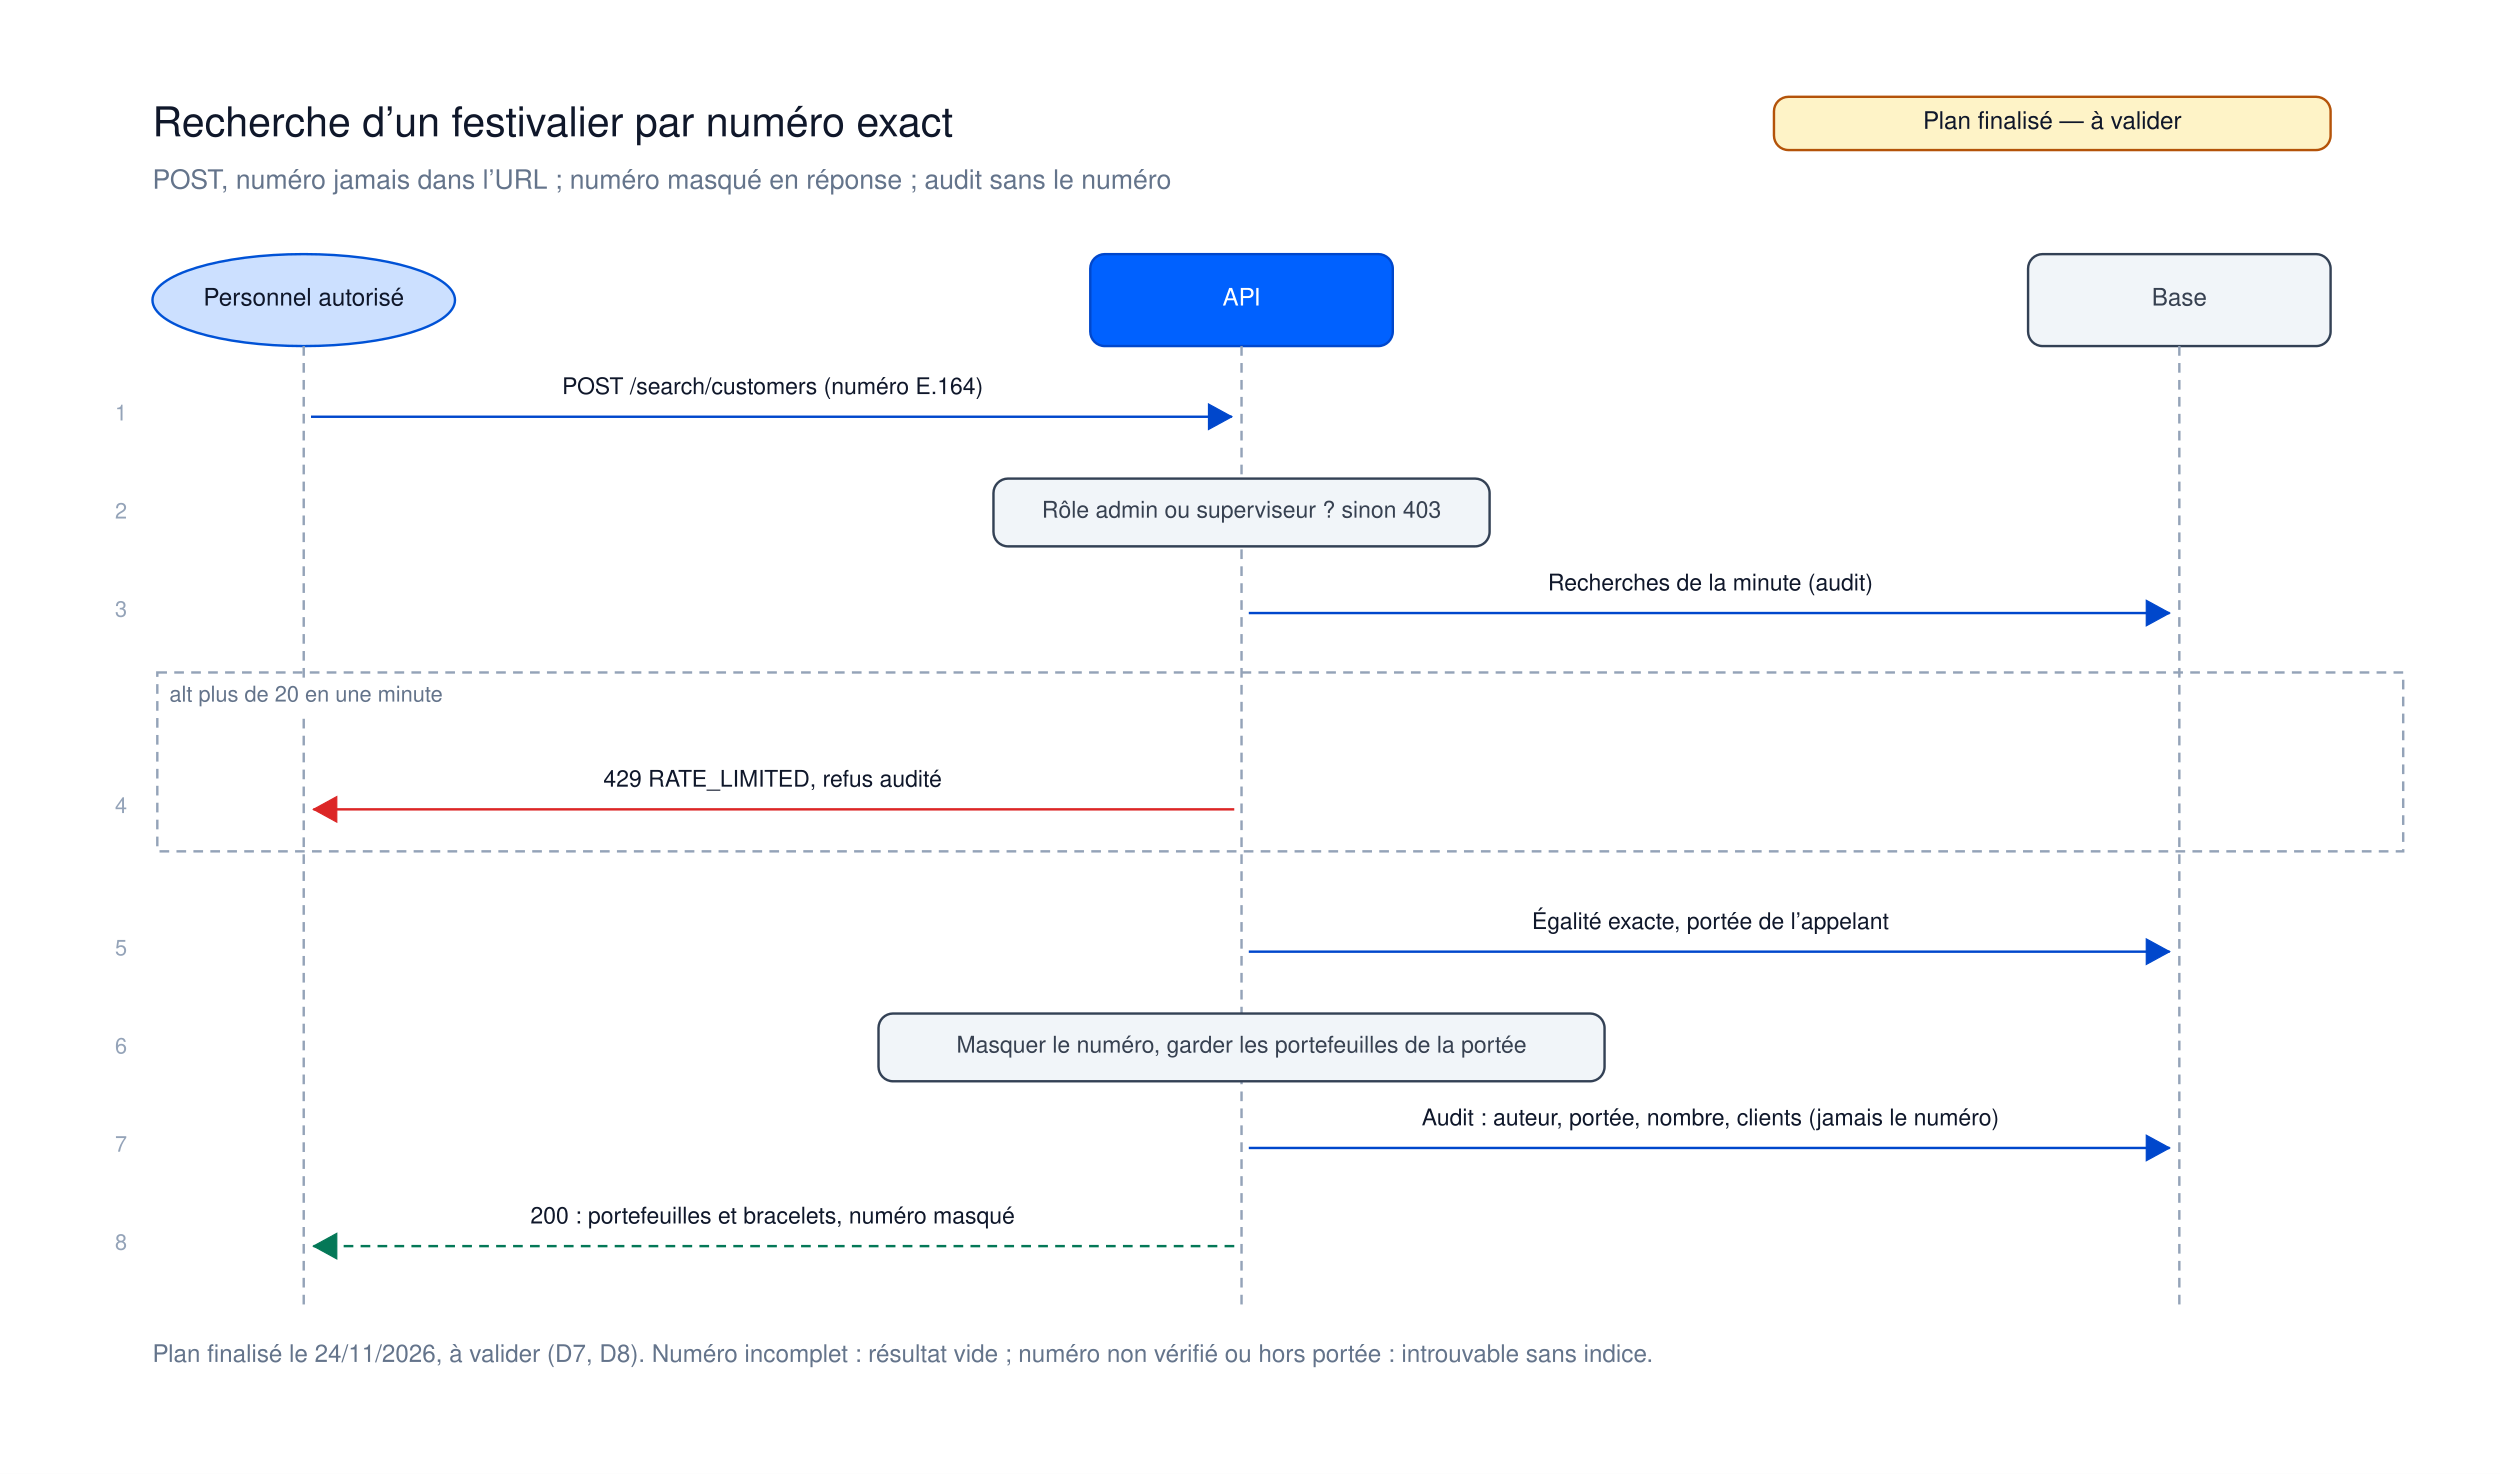
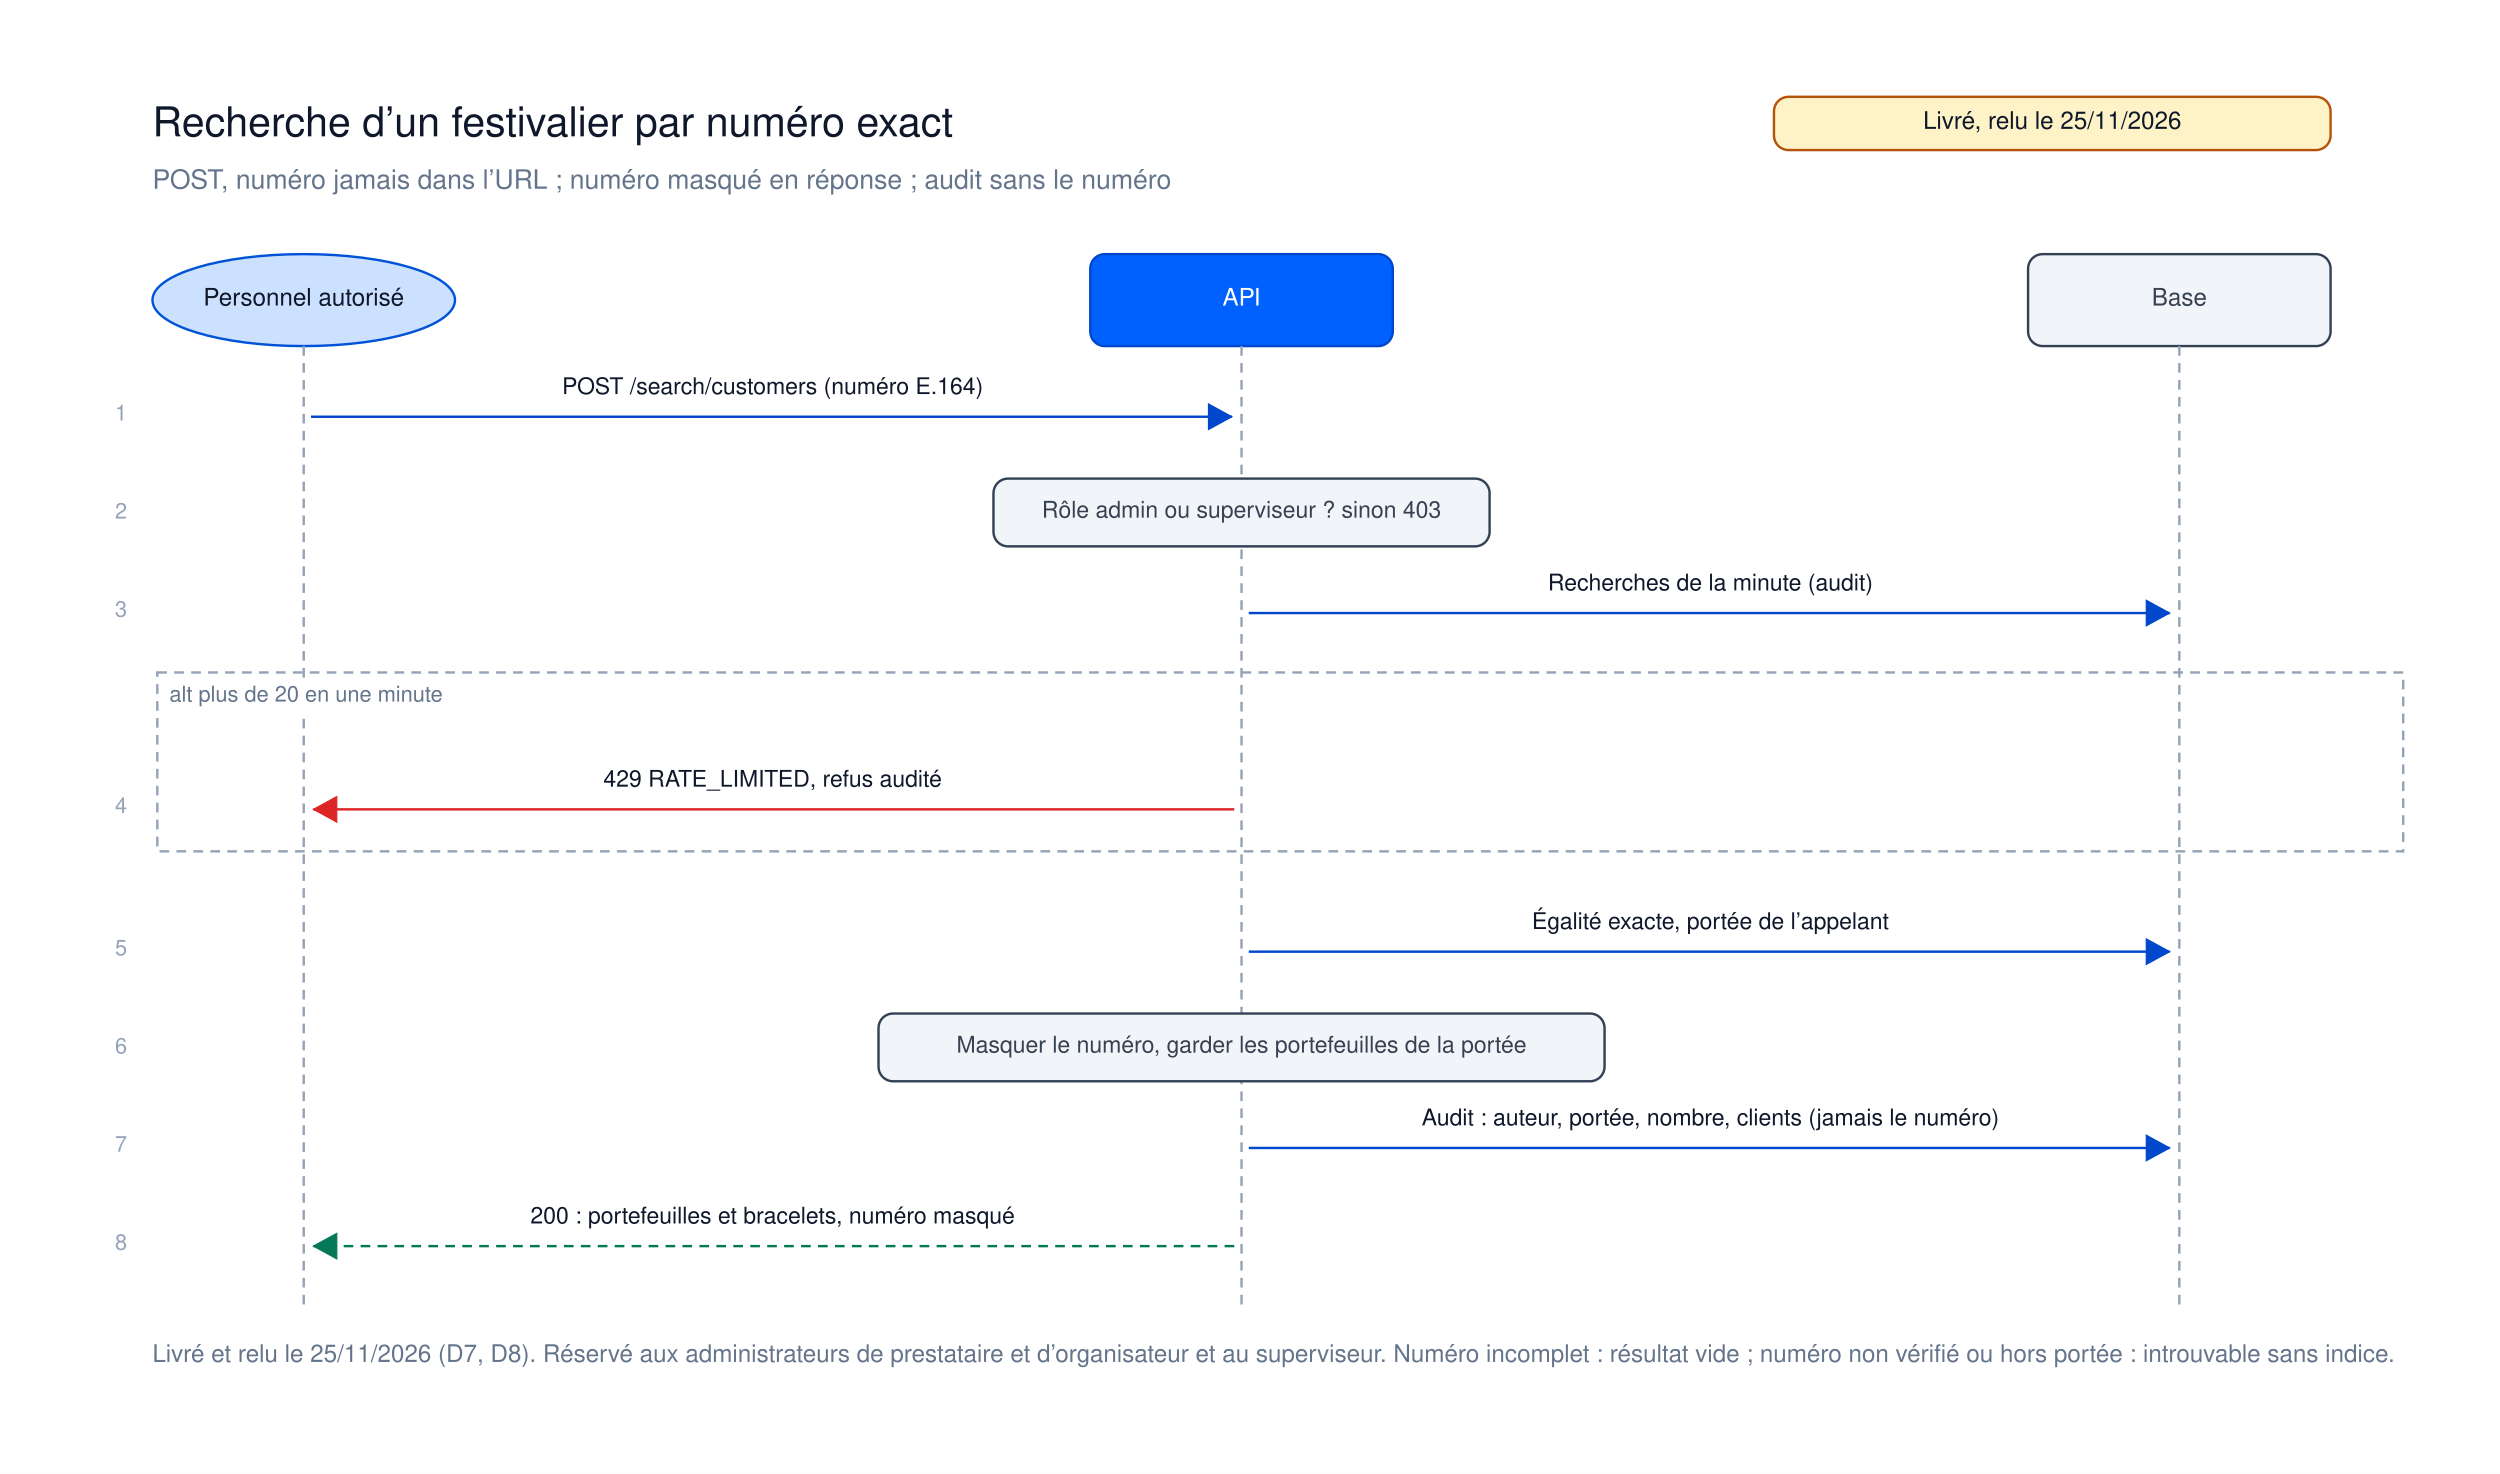
<svg xmlns="http://www.w3.org/2000/svg" width="2066" height="1218" viewBox="0 0 2066 1218">
  <rect width="100%" height="100%" fill="#FFFFFF" />
  <g transform="translate(66,50)">
    <rect x="1400" y="30" width="460" height="44" rx="12" ry="12" fill="#FEF3C7" stroke="#B45309" stroke-width="2" />
    <ellipse cx="185.0" cy="198.0" rx="125.0" ry="38.0" fill="#CCE0FF" stroke="#0052D6" stroke-width="2" />
    <polyline points="185.0,236 185.0,1030.0" fill="none" stroke="#94A3B8" stroke-width="2" stroke-dasharray="8,6" />
    <rect x="835.0" y="160" width="250" height="76" rx="12" ry="12" fill="#0061FF" stroke="#0047CC" stroke-width="2" />
    <polyline points="960.0,236 960.0,1030.0" fill="none" stroke="#94A3B8" stroke-width="2" stroke-dasharray="8,6" />
    <rect x="1610.0" y="160" width="250" height="76" rx="12" ry="12" fill="#F1F5F9" stroke="#334155" stroke-width="2" />
    <polyline points="1735.0,236 1735.0,1030.0" fill="none" stroke="#94A3B8" stroke-width="2" stroke-dasharray="8,6" />
    <polyline points="191.0,294.4 952.0,294.4" fill="none" stroke="#0047CC" stroke-width="2" />
    <polygon points="952.0,294.4 932.693,304.947 932.693,283.853" fill="#0047CC" stroke="#0047CC" stroke-width="1" />
    <rect x="370.1" y="257.4" width="404.8" height="28" rx="0" ry="0" fill="#FFFFFF" stroke="#FFFFFF" stroke-width="1" />
    <rect x="755.0" y="345.511" width="410" height="56" rx="12" ry="12" fill="#F1F5F9" stroke="#334155" stroke-width="2" />
    <polyline points="966.0,456.622 1727.0,456.622" fill="none" stroke="#0047CC" stroke-width="2" />
    <polygon points="1727.0,456.622 1707.693,467.17 1707.693,446.075" fill="#0047CC" stroke="#0047CC" stroke-width="1" />
    <rect x="1176.3" y="419.622" width="342.4" height="28" rx="0" ry="0" fill="#FFFFFF" stroke="#FFFFFF" stroke-width="1" />
    <rect x="70" y="511.733" width="294" height="28" rx="0" ry="0" fill="#FFFFFF" stroke="#FFFFFF" stroke-width="1" />
    <polyline points="954.0,618.844 193.0,618.844" fill="none" stroke="#DC2626" stroke-width="2" />
    <polygon points="193.0,618.844 212.307,608.297 212.307,629.392" fill="#DC2626" stroke="#DC2626" stroke-width="1" />
    <rect x="406.5" y="581.844" width="332.0" height="28" rx="0" ry="0" fill="#FFFFFF" stroke="#FFFFFF" stroke-width="1" />
    <rect x="64" y="505.733" width="1856.0" height="147.822" rx="0" ry="0" fill="none" stroke="#94A3B8" stroke-width="2" stroke-dasharray="8,6" />
    <polyline points="966.0,736.456 1727.0,736.456" fill="none" stroke="#0047CC" stroke-width="2" />
    <polygon points="1727.0,736.456 1707.693,747.003 1707.693,725.908" fill="#0047CC" stroke="#0047CC" stroke-width="1" />
    <rect x="1150.3" y="699.456" width="394.4" height="28" rx="0" ry="0" fill="#FFFFFF" stroke="#FFFFFF" stroke-width="1" />
    <rect x="660.0" y="787.567" width="600" height="56" rx="12" ry="12" fill="#F1F5F9" stroke="#334155" stroke-width="2" />
    <polyline points="966.0,898.678 1727.0,898.678" fill="none" stroke="#0047CC" stroke-width="2" />
    <polygon points="1727.0,898.678 1707.693,909.225 1707.693,888.13" fill="#0047CC" stroke="#0047CC" stroke-width="1" />
    <rect x="1035.9" y="861.678" width="623.2" height="28" rx="0" ry="0" fill="#FFFFFF" stroke="#FFFFFF" stroke-width="1" />
    <polyline points="954.0,979.789 193.0,979.789" fill="none" stroke="#047857" stroke-width="2" stroke-dasharray="8,6" />
    <polygon points="193.0,979.789 212.307,969.242 212.307,990.336" fill="#047857" stroke="#047857" stroke-width="1" />
    <rect x="318.1" y="942.789" width="508.8" height="28" rx="0" ry="0" fill="#FFFFFF" stroke="#FFFFFF" stroke-width="1" />
    <text x="60" y="62.65" font-family="Helvetica Neue, Helvetica, Arial, sans-serif" font-size="34" font-weight="400" fill="#0F172A" text-anchor="start">Recherche d’un festivalier par numéro exact</text>
    <text x="60" y="105.95" font-family="Helvetica Neue, Helvetica, Arial, sans-serif" font-size="22" font-weight="400" fill="#64748B" text-anchor="start">POST, numéro jamais dans l’URL ; numéro masqué en réponse ; audit sans le numéro</text>
-     <text x="1630.0" y="56.5" font-family="Helvetica Neue, Helvetica, Arial, sans-serif" font-size="20" font-weight="400" fill="#0F172A" text-anchor="middle">Plan finalisé — à valider</text>
+     <text x="1630.0" y="56.5" font-family="Helvetica Neue, Helvetica, Arial, sans-serif" font-size="20" font-weight="400" fill="#0F172A" text-anchor="middle">Livré, relu le 25/11/2026</text>
    <text x="185.0" y="202.5" font-family="Helvetica Neue, Helvetica, Arial, sans-serif" font-size="20" font-weight="400" fill="#0F172A" text-anchor="middle">Personnel autorisé</text>
    <text x="960.0" y="202.5" font-family="Helvetica Neue, Helvetica, Arial, sans-serif" font-size="20" font-weight="400" fill="#FFFFFF" text-anchor="middle">API</text>
    <text x="1735.0" y="202.5" font-family="Helvetica Neue, Helvetica, Arial, sans-serif" font-size="20" font-weight="400" fill="#374151" text-anchor="middle">Base</text>
    <text x="572.5" y="275.675" font-family="Helvetica Neue, Helvetica, Arial, sans-serif" font-size="19" font-weight="400" fill="#0F172A" text-anchor="middle">POST /search/customers (numéro E.164)</text>
    <text x="34.0" y="297.45" font-family="Helvetica Neue, Helvetica, Arial, sans-serif" font-size="18" font-weight="400" fill="#94A3B8" text-anchor="middle">1</text>
    <text x="960.0" y="377.786" font-family="Helvetica Neue, Helvetica, Arial, sans-serif" font-size="19" font-weight="400" fill="#374151" text-anchor="middle">Rôle admin ou superviseur ? sinon 403</text>
    <text x="34.0" y="378.561" font-family="Helvetica Neue, Helvetica, Arial, sans-serif" font-size="18" font-weight="400" fill="#94A3B8" text-anchor="middle">2</text>
    <text x="1347.5" y="437.897" font-family="Helvetica Neue, Helvetica, Arial, sans-serif" font-size="19" font-weight="400" fill="#0F172A" text-anchor="middle">Recherches de la minute (audit)</text>
    <text x="34.0" y="459.672" font-family="Helvetica Neue, Helvetica, Arial, sans-serif" font-size="18" font-weight="400" fill="#94A3B8" text-anchor="middle">3</text>
    <text x="74" y="529.783" font-family="Helvetica Neue, Helvetica, Arial, sans-serif" font-size="18" font-weight="400" fill="#64748B" text-anchor="start">alt plus de 20 en une minute</text>
    <text x="572.5" y="600.119" font-family="Helvetica Neue, Helvetica, Arial, sans-serif" font-size="19" font-weight="400" fill="#0F172A" text-anchor="middle">429 RATE_LIMITED, refus audité</text>
    <text x="34.0" y="621.894" font-family="Helvetica Neue, Helvetica, Arial, sans-serif" font-size="18" font-weight="400" fill="#94A3B8" text-anchor="middle">4</text>
    <text x="1347.5" y="717.731" font-family="Helvetica Neue, Helvetica, Arial, sans-serif" font-size="19" font-weight="400" fill="#0F172A" text-anchor="middle">Égalité exacte, portée de l’appelant</text>
    <text x="34.0" y="739.506" font-family="Helvetica Neue, Helvetica, Arial, sans-serif" font-size="18" font-weight="400" fill="#94A3B8" text-anchor="middle">5</text>
    <text x="960.0" y="819.842" font-family="Helvetica Neue, Helvetica, Arial, sans-serif" font-size="19" font-weight="400" fill="#374151" text-anchor="middle">Masquer le numéro, garder les portefeuilles de la portée</text>
    <text x="34.0" y="820.617" font-family="Helvetica Neue, Helvetica, Arial, sans-serif" font-size="18" font-weight="400" fill="#94A3B8" text-anchor="middle">6</text>
    <text x="1347.5" y="879.953" font-family="Helvetica Neue, Helvetica, Arial, sans-serif" font-size="19" font-weight="400" fill="#0F172A" text-anchor="middle">Audit : auteur, portée, nombre, clients (jamais le numéro)</text>
    <text x="34.0" y="901.728" font-family="Helvetica Neue, Helvetica, Arial, sans-serif" font-size="18" font-weight="400" fill="#94A3B8" text-anchor="middle">7</text>
    <text x="572.5" y="961.064" font-family="Helvetica Neue, Helvetica, Arial, sans-serif" font-size="19" font-weight="400" fill="#0F172A" text-anchor="middle">200 : portefeuilles et bracelets, numéro masqué</text>
    <text x="34.0" y="982.839" font-family="Helvetica Neue, Helvetica, Arial, sans-serif" font-size="18" font-weight="400" fill="#94A3B8" text-anchor="middle">8</text>
-     <text x="60" y="1075.5" font-family="Helvetica Neue, Helvetica, Arial, sans-serif" font-size="20" font-weight="400" fill="#64748B" text-anchor="start">Plan finalisé le 24/11/2026, à valider (D7, D8). Numéro incomplet : résultat vide ; numéro non vérifié ou hors portée : introuvable sans indice.</text>
+     <text x="60" y="1075.5" font-family="Helvetica Neue, Helvetica, Arial, sans-serif" font-size="20" font-weight="400" fill="#64748B" text-anchor="start">Livré et relu le 25/11/2026 (D7, D8). Réservé aux administrateurs de prestataire et d’organisateur et au superviseur. Numéro incomplet : résultat vide ; numéro non vérifié ou hors portée : introuvable sans indice.</text>
  </g>
</svg>
